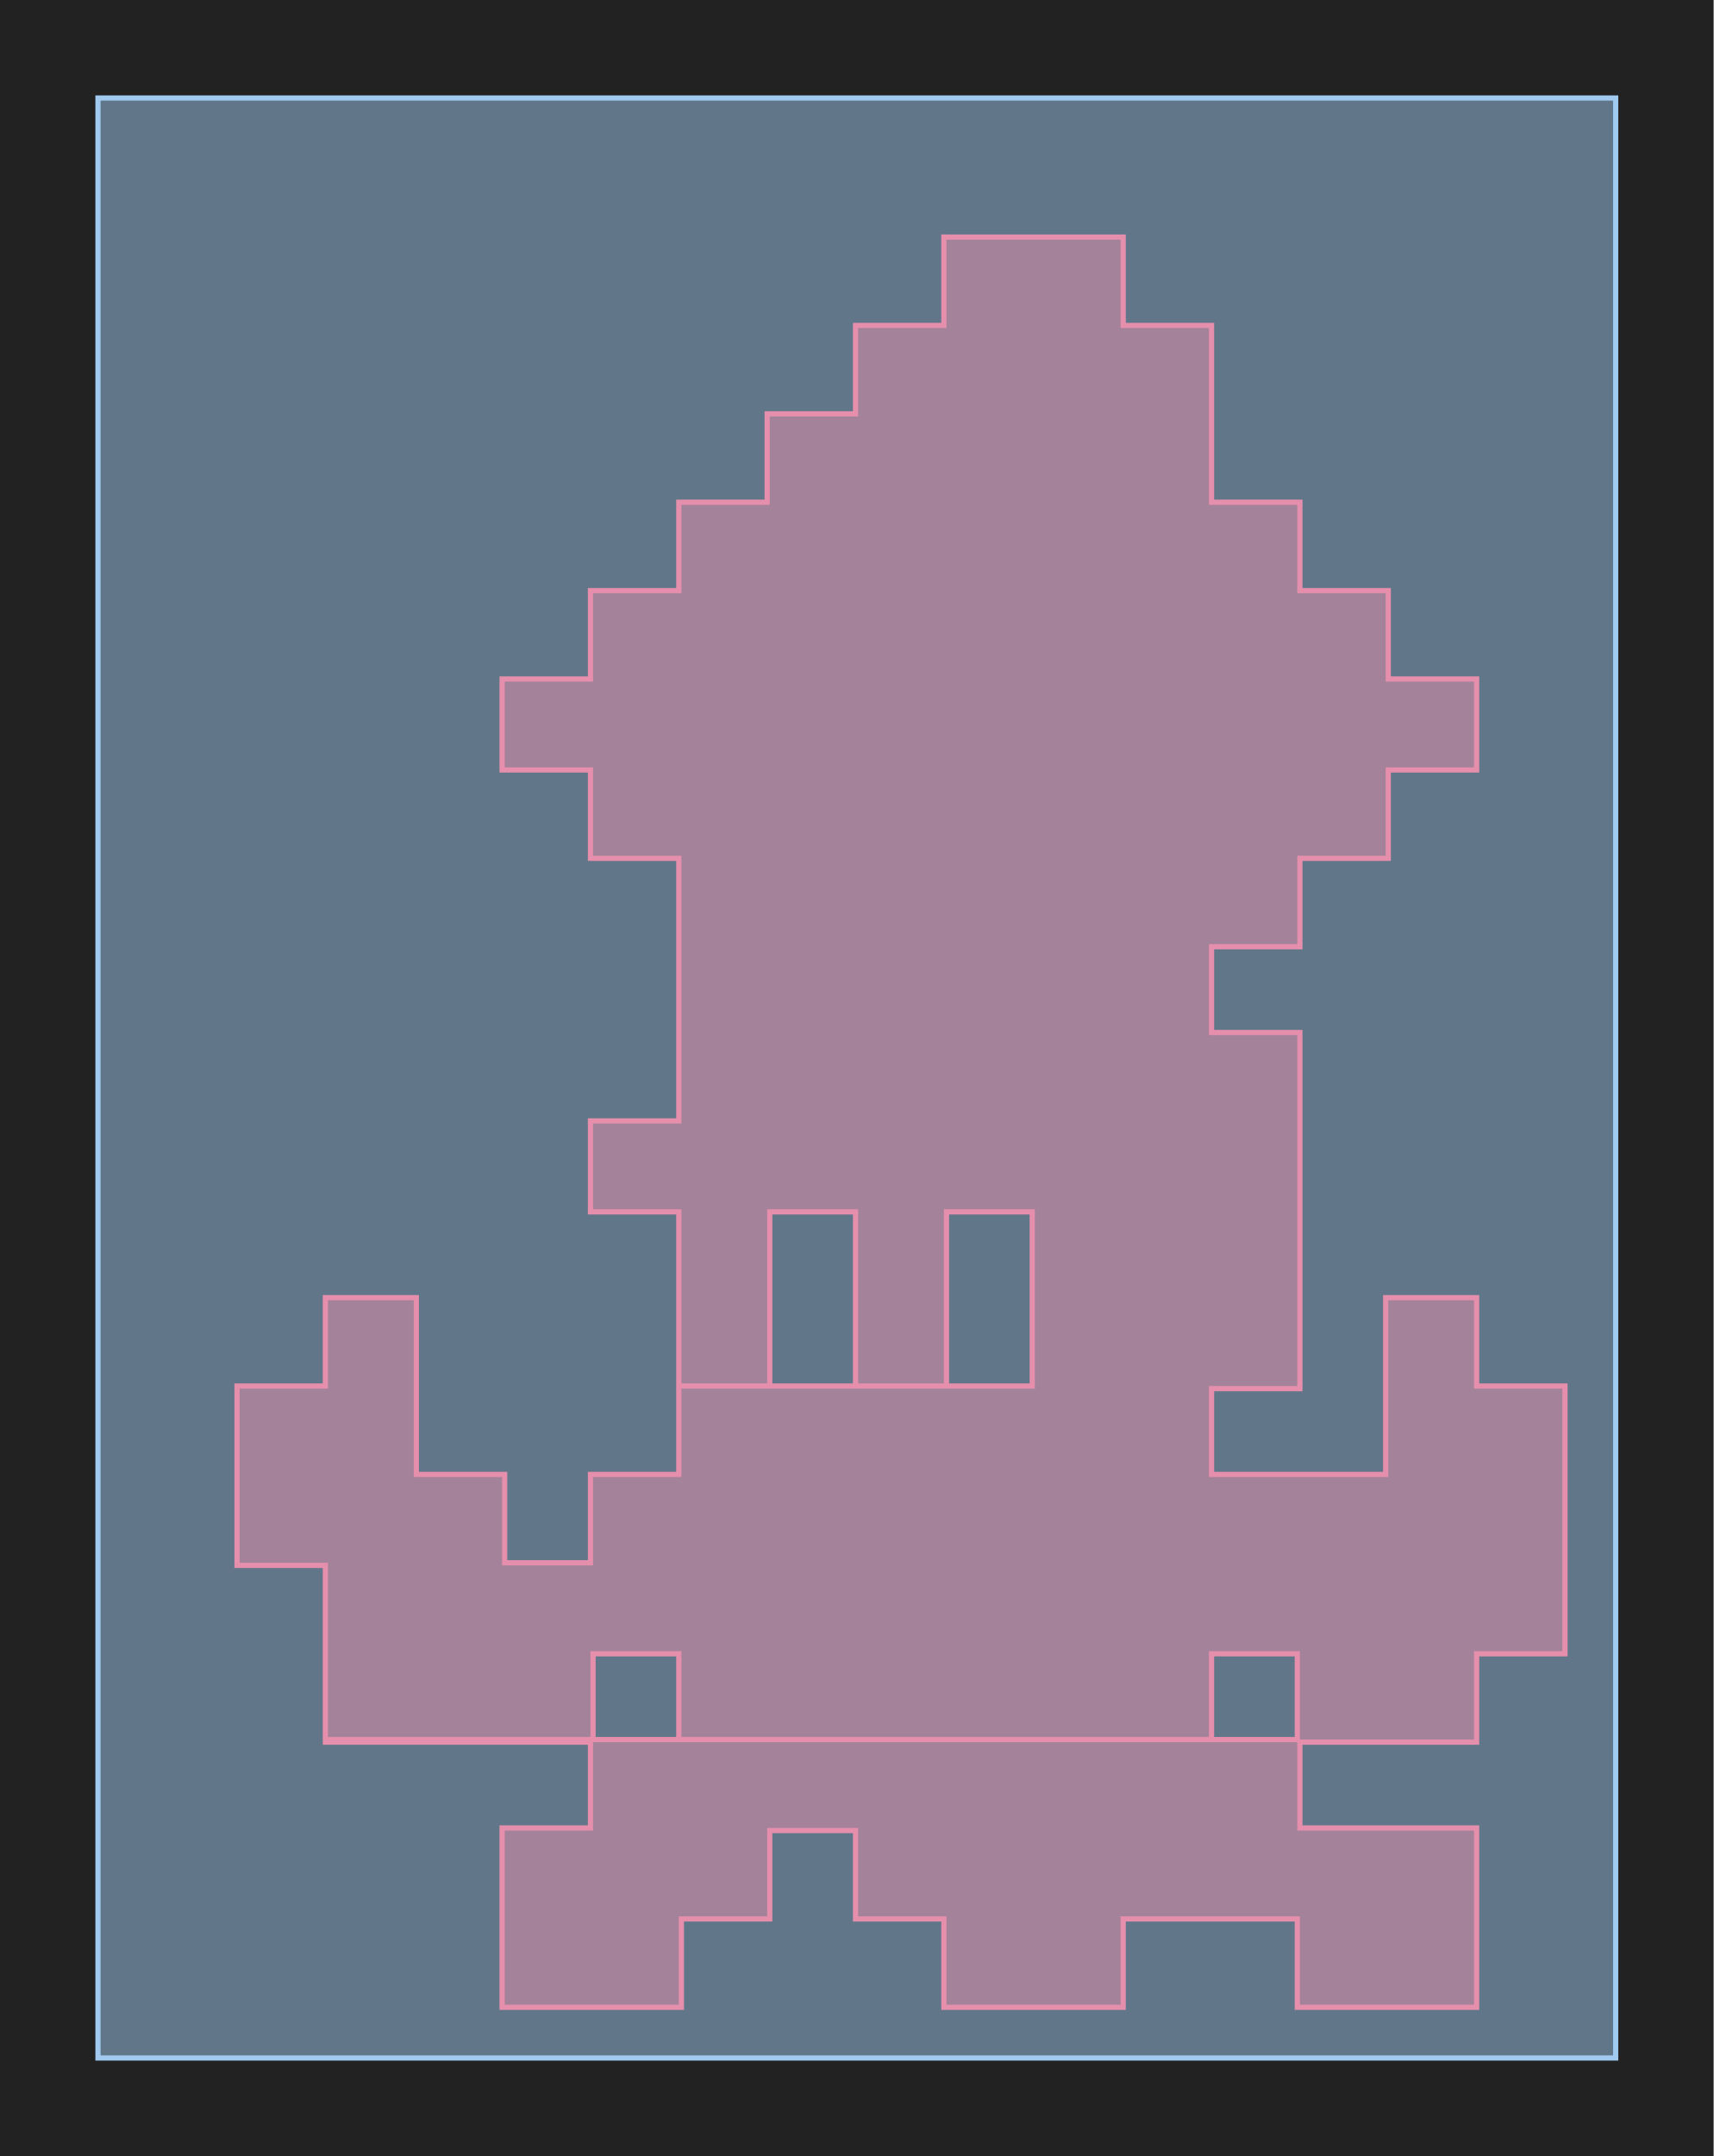
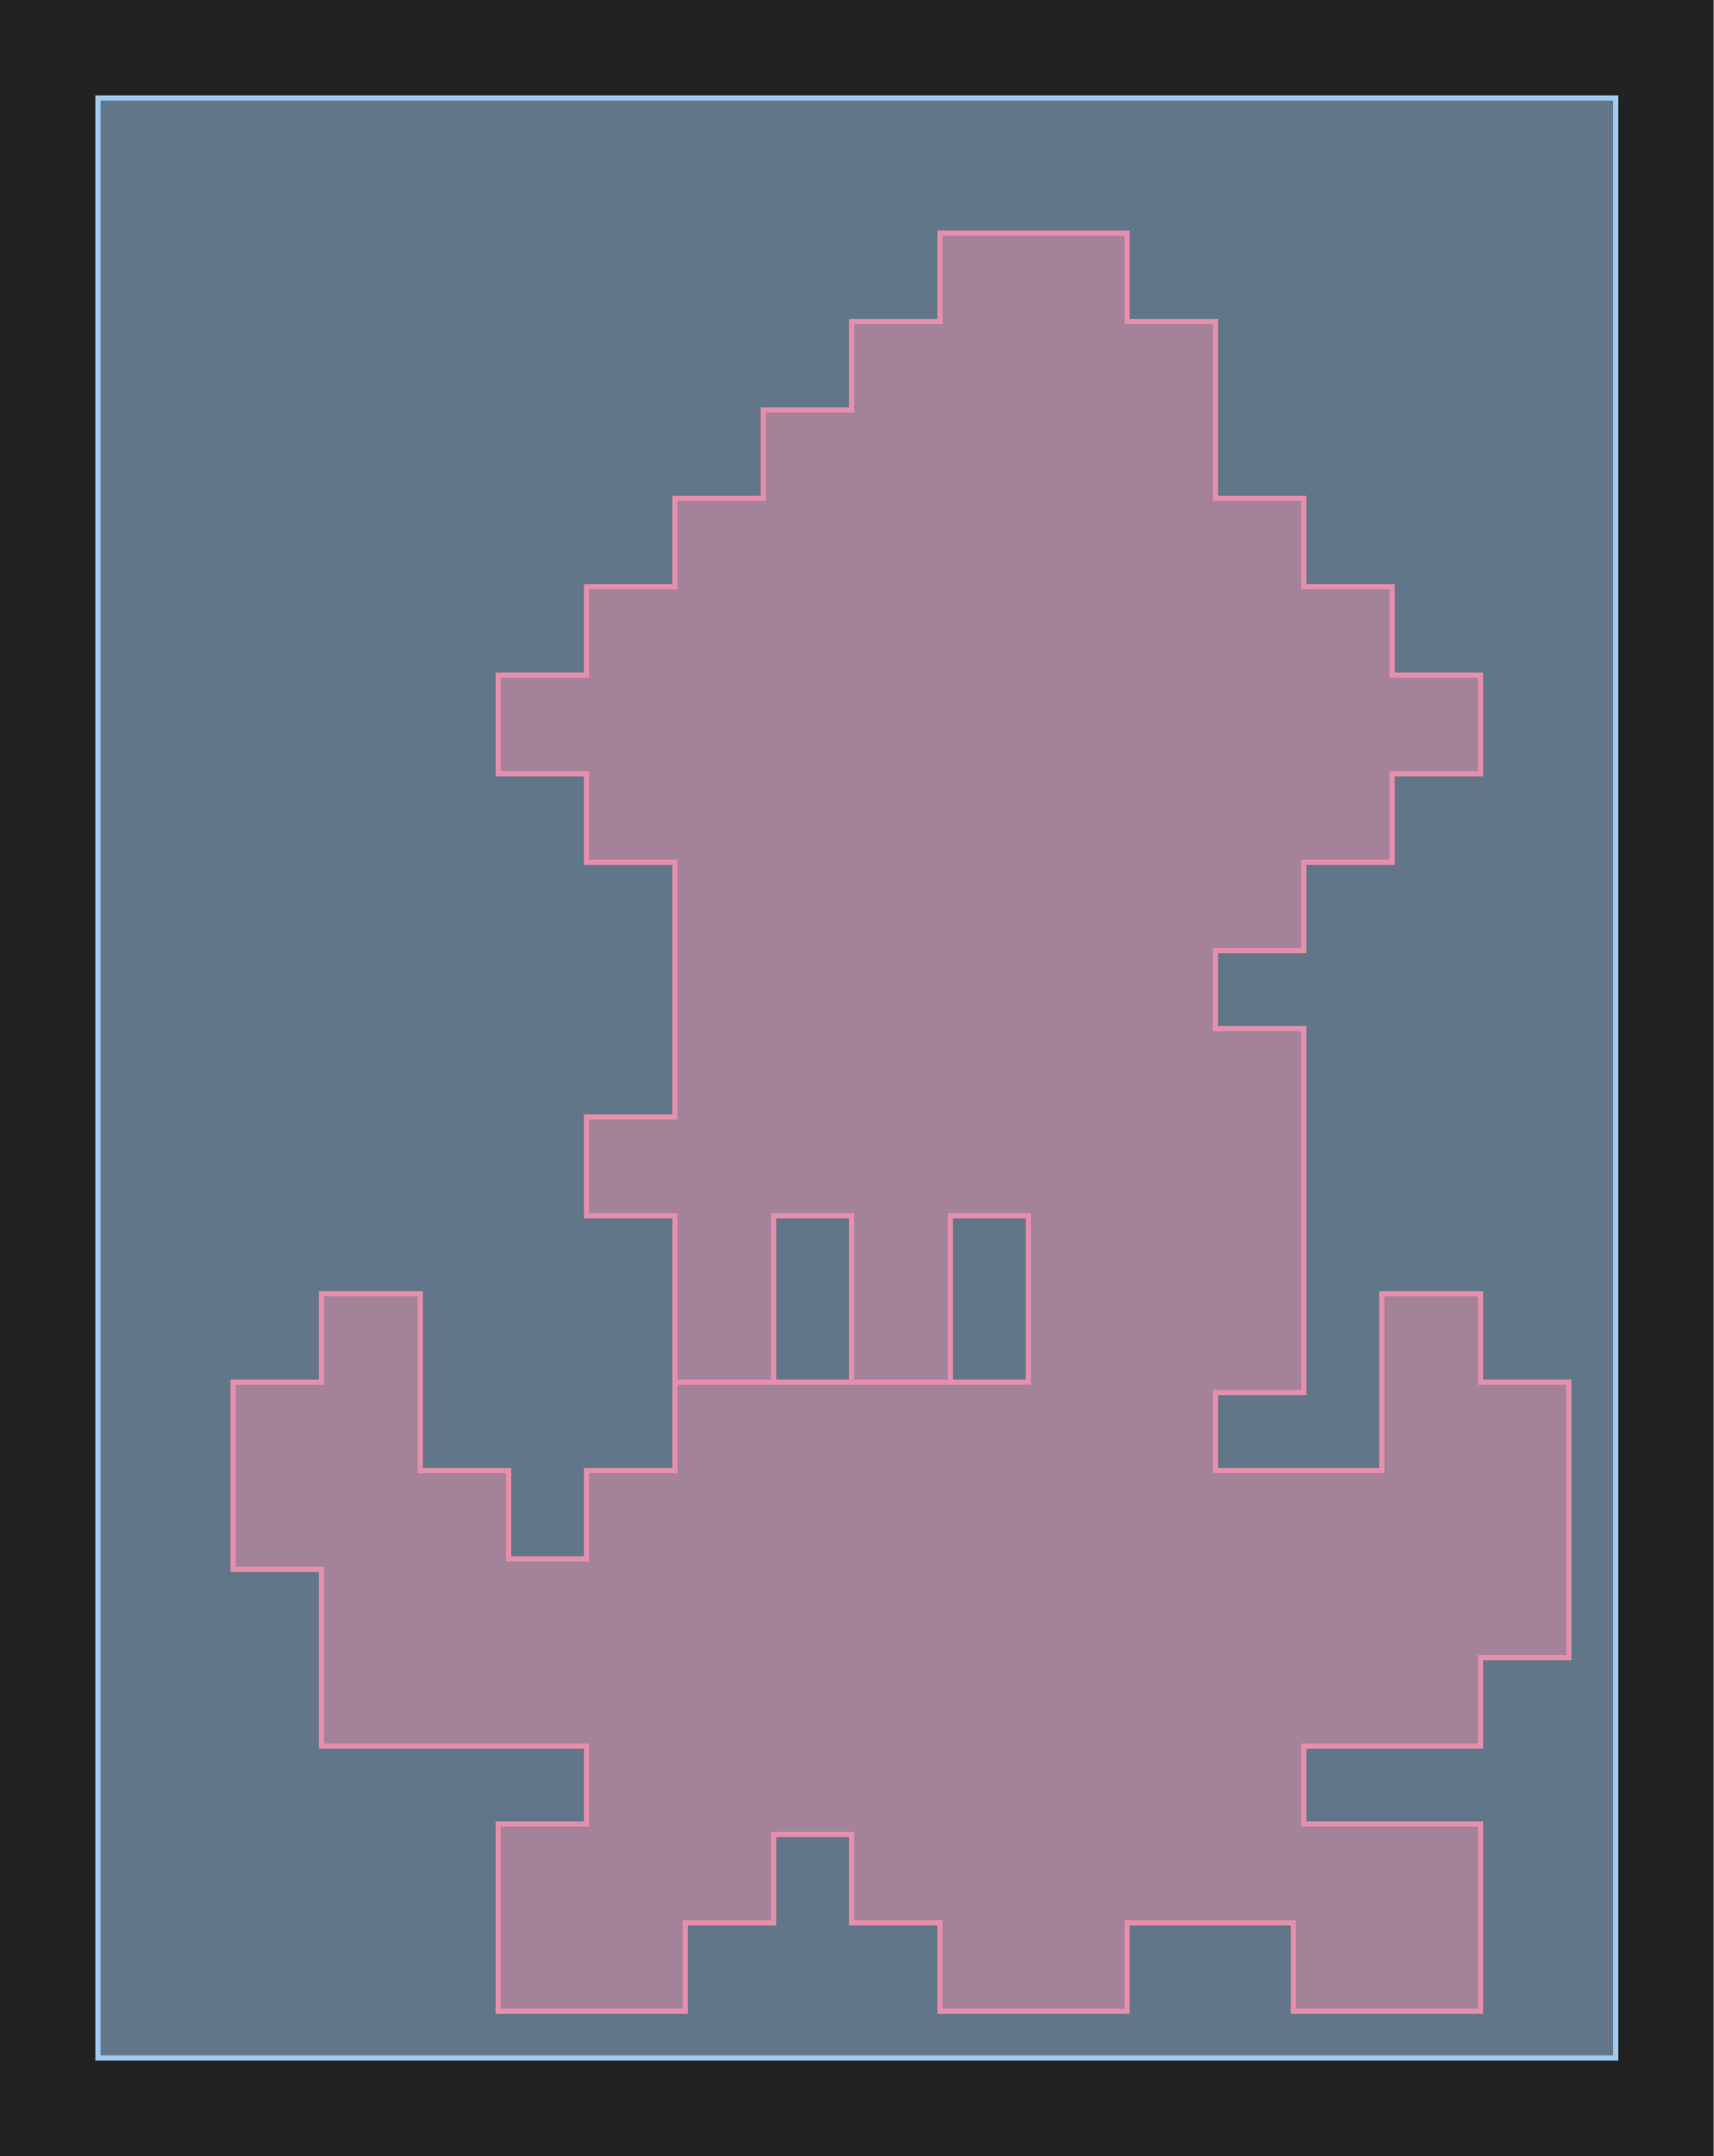
<svg xmlns="http://www.w3.org/2000/svg" width="329.7" height="414.7" viewBox="-18.85 -395.85 329.7 414.7">
  <defs>
    <style type="text/css">
.l126d0 {stroke: #E68FAC; fill: #E68FAC; fill-opacity: 0.5;}
.l189d4 {stroke: #A1CAF1; fill: #A1CAF1; fill-opacity: 0.5;}
</style>
  </defs>
  <rect x="-18.85" y="-395.85" width="329.7" height="414.7" fill="#222222" stroke="none" />
  <g id="mini_kraken" transform="scale(1 -1)">
-     <polygon id="0x14d71d180" class="l189d4" points="0,0 292,0 292,377 0,377" />
-     <polygon id="0x14d72f7b0" class="l126d0" points="197.25,26.75 230.75,26.75 230.75,9.75 265.25,9.75 265.25,44.25 231.25,44.25 231.25,60.75 265.25,60.75 265.25,77.75 282.25,77.75 282.25,129.25 265.25,129.25 265.25,146.25 247.75,146.25 247.75,112.25 214.25,112.25 214.25,128.75 231.25,128.75 231.25,197.25 214.25,197.25 214.25,213.75 231.25,213.75 231.25,230.75 248.25,230.75 248.25,247.75 265.25,247.75 265.25,265.25 248.25,265.25 248.25,282.25 231.25,282.25 231.25,299.25 214.25,299.25 214.25,333.25 197.25,333.25 197.25,350.25 162.75,350.25 162.75,333.25 145.75,333.25 145.75,316.25 128.75,316.25 128.75,299.25 111.75,299.25 111.75,282.25 94.75,282.25 94.75,265.25 77.75,265.25 77.75,247.75 94.75,247.75 94.75,230.75 111.75,230.75 111.75,180.25 94.75,180.25 94.75,162.75 111.75,162.75 111.75,129.25 129.25,129.25 129.25,162.75 145.75,162.75 145.75,129.25 163.25,129.25 163.25,162.75 179.75,162.75 179.75,129.25 163.25,129.25 145.75,129.25 129.25,129.25 111.75,129.25 111.75,112.25 94.75,112.25 94.75,95.25 78.25,95.25 78.25,112.25 61.25,112.25 61.25,146.25 43.75,146.25 43.75,129.25 26.75,129.25 26.75,94.75 43.75,94.75 43.75,61.25 95.25,61.25 95.25,77.75 111.75,77.75 111.75,61.25 214.25,61.25 214.25,77.75 230.75,77.75 230.75,61.25 214.25,61.25 111.75,61.25 95.25,61.25 43.75,61.25 43.75,60.75 94.75,60.75 94.75,44.25 77.75,44.25 77.75,9.75 112.25,9.75 112.25,26.75 129.25,26.75 129.25,43.75 145.75,43.75 145.75,26.75 162.75,26.75 162.75,9.75 197.25,9.75" />
+     <polygon id="0x120617170" class="l189d4" points="0,0 292,0 292,377 0,377" />
+     <polygon id="0x1307144c0" class="l126d0" points="198,26 230,26 230,9 266,9 266,45 232,45 232,60 266,60 266,77 283,77 283,130 266,130 266,147 247,147 247,113 215,113 215,128 232,128 232,198 215,198 215,213 232,213 232,230 249,230 249,247 266,247 266,266 249,266 249,283 232,283 232,300 215,300 215,334 198,334 198,351 162,351 162,334 145,334 145,317 128,317 128,300 111,300 111,283 94,283 94,266 77,266 77,247 94,247 94,230 111,230 111,181 94,181 94,162 111,162 111,130 130,130 130,162 145,162 145,130 164,130 164,162 179,162 179,130 164,130 145,130 130,130 111,130 111,113 94,113 94,96 79,96 79,113 62,113 62,147 43,147 43,130 26,130 26,94 43,94 43,60 94,60 94,45 77,45 77,9 113,9 113,26 130,26 130,43 145,43 145,26 162,26 162,9 198,9" />
  </g>
</svg>
